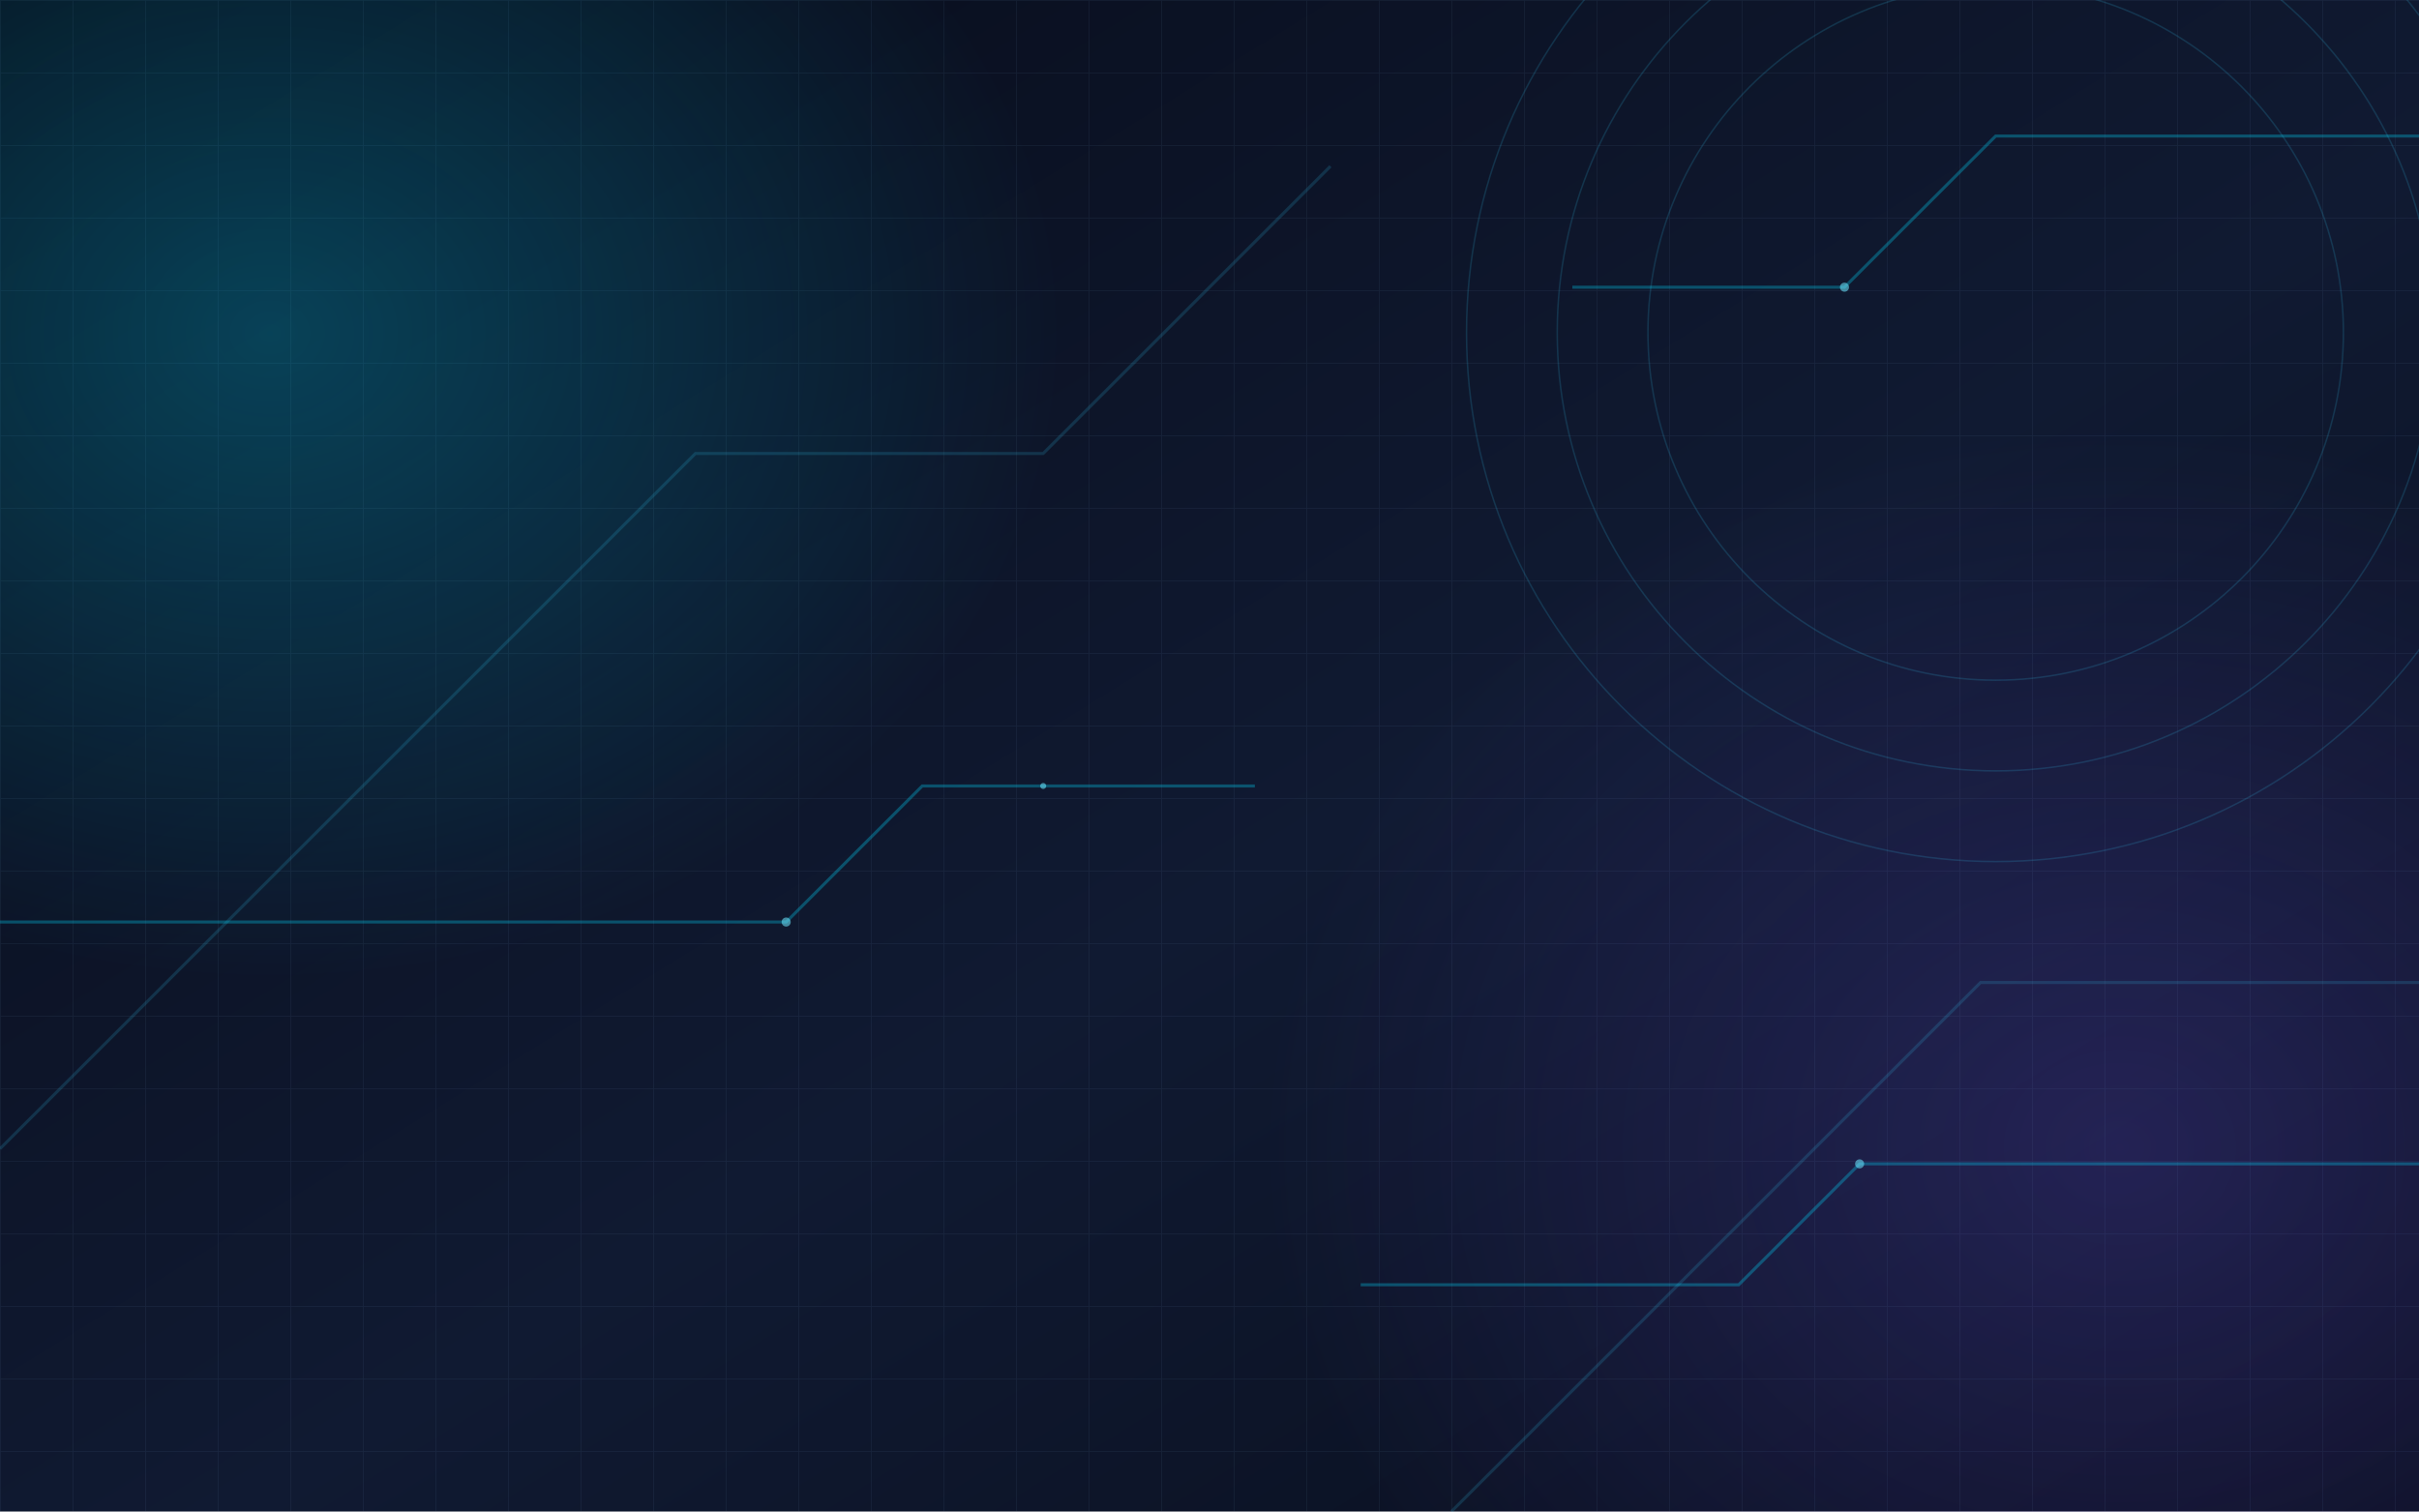
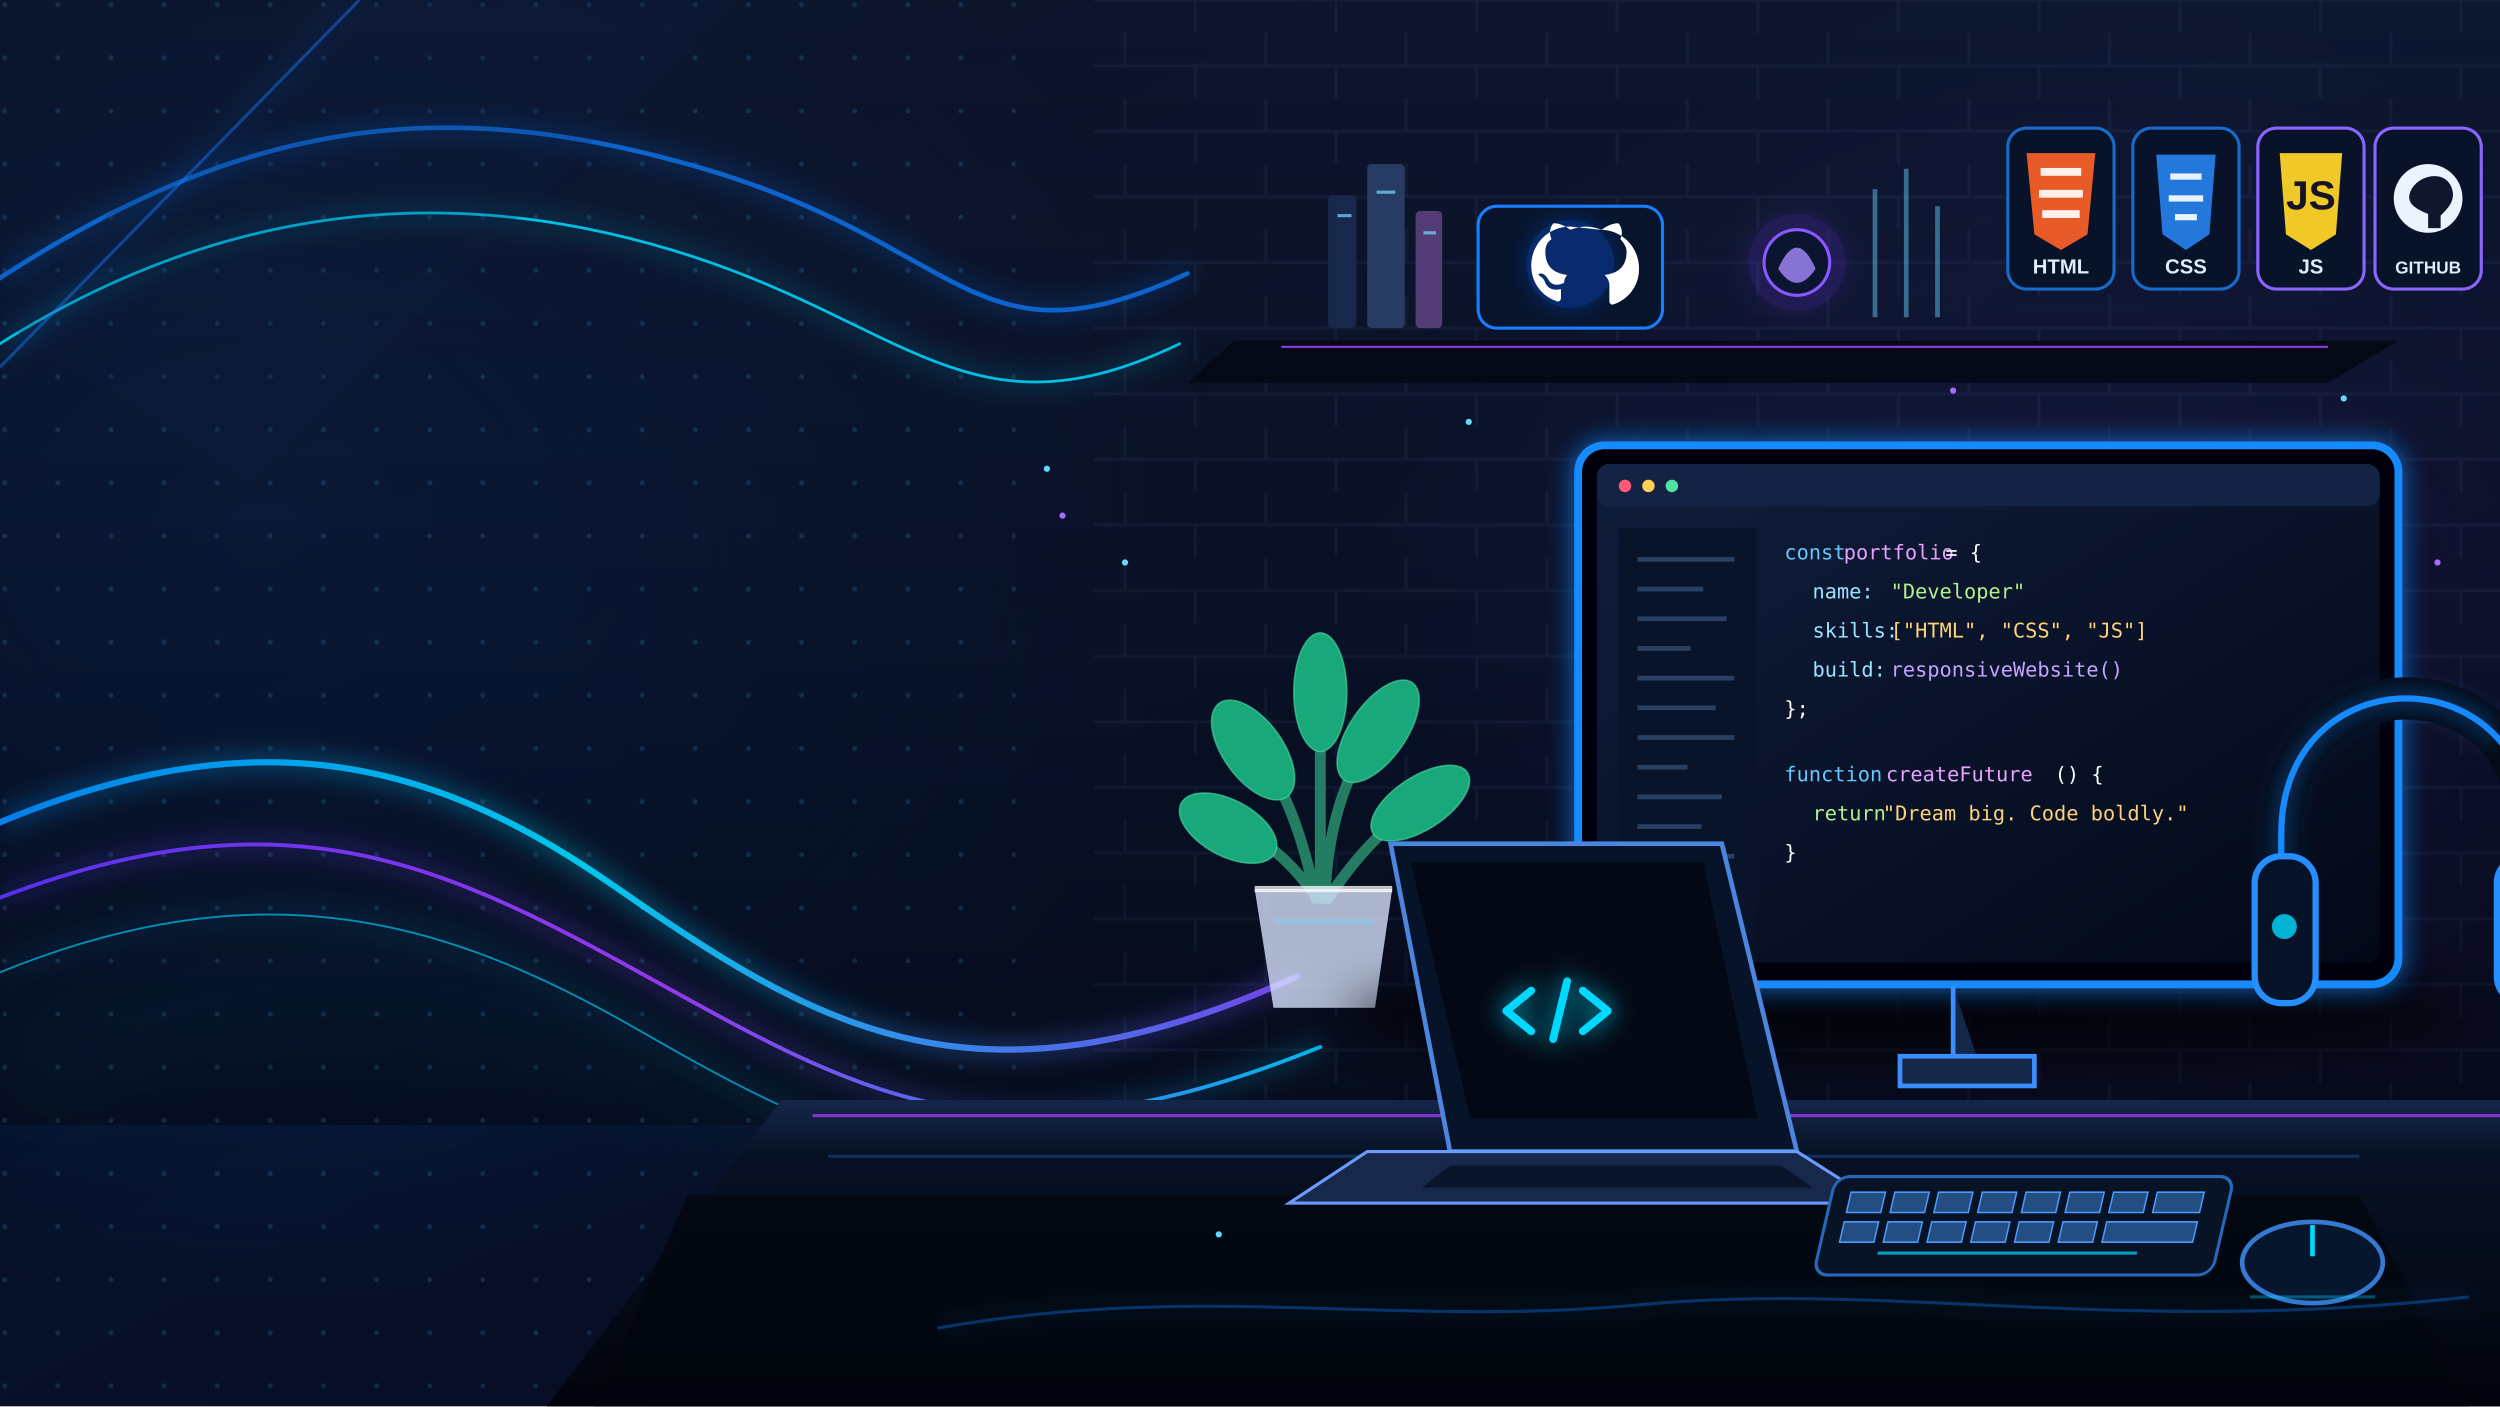
- <svg xmlns="http://www.w3.org/2000/svg" width="1600" height="1000" viewBox="0 0 1600 1000">
+ <svg xmlns="http://www.w3.org/2000/svg" width="1600" height="900" viewBox="0 0 1600 900">
  <defs>
-     <linearGradient id="b" x1="0" y1="0" x2="1" y2="1">
-       <stop stop-color="#070b18" />
-       <stop offset=".55" stop-color="#101a32" />
-       <stop offset="1" stop-color="#080d1b" />
-     </linearGradient>
-     <radialGradient id="c">
-       <stop stop-color="#00d9ff" stop-opacity=".25" />
-       <stop offset="1" stop-color="#00d9ff" stop-opacity="0" />
+     <linearGradient id="bg" x1="0" y1="0" x2="1" y2="1">
+       <stop stop-color="#030510" />
+       <stop offset=".48" stop-color="#071128" />
+       <stop offset="1" stop-color="#09051c" />
+     </linearGradient>
+     <linearGradient id="wall" x1="0" y1="0" x2="0" y2="1">
+       <stop stop-color="#101a34" />
+       <stop offset="1" stop-color="#050a18" />
+     </linearGradient>
+     <linearGradient id="desk" x1="0" y1="0" x2="0" y2="1">
+       <stop stop-color="#15264a" />
+       <stop offset=".18" stop-color="#071124" />
+       <stop offset="1" stop-color="#02040c" />
+     </linearGradient>
+     <linearGradient id="screen" x1="0" y1="0" x2="1" y2="1">
+       <stop stop-color="#101d3b" />
+       <stop offset="1" stop-color="#030817" />
+     </linearGradient>
+     <linearGradient id="blue" x1="0" y1="0" x2="1" y2="0">
+       <stop stop-color="#087bff" />
+       <stop offset=".5" stop-color="#00d9ff" />
+       <stop offset="1" stop-color="#7c4dff" />
+     </linearGradient>
+     <linearGradient id="purple" x1="0" y1="0" x2="1" y2="0">
+       <stop stop-color="#4f35ff" />
+       <stop offset=".55" stop-color="#a33bff" />
+       <stop offset="1" stop-color="#00c8ff" />
+     </linearGradient>
+     <radialGradient id="leftGlow">
+       <stop stop-color="#075dcb" stop-opacity=".32" />
+       <stop offset="1" stop-color="#075dcb" stop-opacity="0" />
    </radialGradient>
-     <radialGradient id="v">
-       <stop stop-color="#795cff" stop-opacity=".22" />
-       <stop offset="1" stop-color="#795cff" stop-opacity="0" />
+     <radialGradient id="violetGlow">
+       <stop stop-color="#8b35ff" stop-opacity=".25" />
+       <stop offset="1" stop-color="#8b35ff" stop-opacity="0" />
    </radialGradient>
-     <pattern id="g" width="48" height="48" patternUnits="userSpaceOnUse">
-       <path d="M48 0H0V48" fill="none" stroke="#7aa6d8" stroke-opacity=".09" />
+     <pattern id="bricks" width="90" height="42" patternUnits="userSpaceOnUse">
+       <path d="M0 0H90M0 42H90M45 0V21M0 21V42M90 21V42" fill="none" stroke="#91b9ff" stroke-opacity=".055" stroke-width="2" />
    </pattern>
+     <pattern id="dots" width="34" height="34" patternUnits="userSpaceOnUse">
+       <circle cx="3" cy="3" r="1.6" fill="#45baff" opacity=".3" />
+     </pattern>
+     <filter id="glow" x="-60%" y="-60%" width="220%" height="220%">
+       <feGaussianBlur stdDeviation="8" result="b" />
+       <feMerge>
+         <feMergeNode in="b" />
+         <feMergeNode in="SourceGraphic" />
+       </feMerge>
+     </filter>
+     <filter id="soft" x="-40%" y="-40%" width="180%" height="180%">
+       <feGaussianBlur stdDeviation="30" />
+     </filter>
+     <filter id="shadow" x="-30%" y="-30%" width="160%" height="180%">
+       <feGaussianBlur stdDeviation="15" />
+     </filter>
  </defs>
-   <rect width="1600" height="1000" fill="url(#b)" />
-   <rect width="1600" height="1000" fill="url(#g)" />
-   <ellipse cx="180" cy="220" rx="520" ry="430" fill="url(#c)" />
-   <ellipse cx="1400" cy="760" rx="560" ry="480" fill="url(#v)" />
-   <g fill="none" stroke="#36cfff" stroke-opacity=".16">
-     <circle cx="1320" cy="220" r="230" />
-     <circle cx="1320" cy="220" r="290" />
-     <circle cx="1320" cy="220" r="350" />
-     <path d="M0 760L460 300h230l190-190M960 1000l350-350h290" stroke-width="2" />
-   </g>
-   <g fill="none" stroke="#00d9ff" stroke-opacity=".3" stroke-width="2">
-     <path d="M0 610H520l90-90h220M1040 190h180l100-100h280M900 850h250l80-80h370" />
-   </g>
-   <g fill="#6ce7ff" opacity=".55">
-     <circle cx="520" cy="610" r="3" />
-     <circle cx="1220" cy="190" r="3" />
-     <circle cx="1230" cy="770" r="3" />
-     <circle cx="690" cy="520" r="2" />
+   <rect width="1600" height="900" fill="url(#bg)" />
+   <ellipse cx="170" cy="340" rx="610" ry="500" fill="url(#leftGlow)" />
+   <ellipse cx="1330" cy="390" rx="480" ry="390" fill="url(#violetGlow)" />
+   <path d="M0 0H1600V720H0Z" fill="url(#wall)" opacity=".68" />
+   <path d="M700 0H1600V720H700Z" fill="url(#bricks)" />
+   <path d="M0 0H650V900H0Z" fill="url(#dots)" opacity=".55" />
+   <g fill="none" stroke-linecap="round" filter="url(#glow)">
+     <path d="M-80 235C120 80 260 55 440 105S620 240 760 175" stroke="#087bff" stroke-width="3" opacity=".72" />
+     <path d="M-70 270C110 125 280 115 430 160S620 285 755 220" stroke="#00d9ff" stroke-width="1.8" opacity=".85" />
+     <path d="M-80 565C130 450 260 475 390 565S620 720 830 625" stroke="url(#blue)" stroke-width="4" opacity=".88" />
+     <path d="M-80 610C150 495 260 540 405 620S635 755 845 670" stroke="url(#purple)" stroke-width="2.5" opacity=".9" />
+     <path d="M-50 645C150 545 280 585 410 660S640 780 810 715" stroke="#00cfff" stroke-width="1.2" opacity=".65" />
+   </g>
+   <path d="M0 690C190 595 315 620 450 690S650 815 860 730" fill="none" stroke="#00bfff" stroke-width="18" opacity=".1" filter="url(#soft)" />
+   <path d="M0 205L210 0H470L160 310" fill="#0b1d42" opacity=".18" />
+   <path d="M0 235L230 0" stroke="#157bff" stroke-width="2" opacity=".45" filter="url(#glow)" />
+   <path d="M790 218H1535L1490 245H760Z" fill="#030712" opacity=".85" />
+   <path d="M780 215H1530" stroke="#168bff" stroke-width="5" filter="url(#glow)" />
+   <path d="M820 222H1490" stroke="#a345ff" stroke-width="1.5" opacity=".8" />
+   <rect x="850" y="125" width="18" height="85" rx="3" fill="#17284c" />
+   <rect x="875" y="105" width="24" height="105" rx="3" fill="#283b62" />
+   <rect x="906" y="135" width="17" height="75" rx="3" fill="#543d76" />
+   <path d="M856 138H865M881 123H893M911 149H919" stroke="#70dfff" stroke-width="2" opacity=".7" />
+   <rect x="946" y="132" width="118" height="78" rx="12" fill="#07142b" stroke="#187dff" stroke-width="2" />
+   <circle cx="1005" cy="169" r="28" fill="#075cff" opacity=".32" filter="url(#glow)" />
+   <path d="M1005 145c-14 0-25 11-25 25 0 11 7 20 17 23 1 0 2-1 2-2v-6c-8 2-10-4-10-4-1-3-3-4-3-4-3-2 0-2 0-2 3 0 5 4 5 4 3 5 8 3 10 2 0-2 1-4 2-5-7-1-14-4-14-15 0-3 1-6 4-8-1-2-2-6 1-10 0 0 4-1 11 4 3-1 7-2 10-2s7 1 10 2c7-5 11-4 11-4 3 4 2 8 1 10 2 2 4 5 4 8 0 11-7 14-14 15 2 2 3 4 3 7v10c0 1 1 2 2 2 10-3 17-12 17-23 0-14-11-25-25-25Z" fill="#fff" />
+   <circle cx="1150" cy="168" r="31" fill="#7c3dff" opacity=".18" filter="url(#glow)" />
+   <circle cx="1150" cy="168" r="21" fill="#0c1530" stroke="#8b57ff" stroke-width="2" />
+   <path d="M1138 172Q1150 145 1162 172Q1150 190 1138 172Z" fill="#a68bff" opacity=".8" />
+   <path d="M1200 203V121M1220 203V108M1240 203V132" stroke="#67d8ff" stroke-width="3" opacity=".45" />
+   <g transform="translate(1285 82)">
+     <rect width="68" height="103" rx="12" fill="#081329" stroke="#176bca" stroke-width="2" />
+     <path d="M12 16H56L51 68L34 78L17 68Z" fill="#e85b28" />
+     <path d="M21 28H47M20 42H48M22 55H46" stroke="#fff" stroke-width="5" opacity=".9" />
+     <text x="34" y="93" text-anchor="middle" fill="#dceeff" font-size="13" font-family="Arial" font-weight="700">HTML</text>
+   </g>
+   <g transform="translate(1365 82)">
+     <rect width="68" height="103" rx="12" fill="#081329" stroke="#176bca" stroke-width="2" />
+     <path d="M15 17H53L49 68L34 78L19 68Z" fill="#2478dc" />
+     <path d="M24 31H44M23 45H45M27 57H41" stroke="#fff" stroke-width="4" opacity=".9" />
+     <text x="34" y="93" text-anchor="middle" fill="#dceeff" font-size="13" font-family="Arial" font-weight="700">CSS</text>
+   </g>
+   <g transform="translate(1445 82)">
+     <rect width="68" height="103" rx="12" fill="#081329" stroke="#8a65ff" stroke-width="2" />
+     <path d="M14 16H54L50 68L34 78L18 68Z" fill="#f0c928" />
+     <text x="34" y="52" text-anchor="middle" fill="#161323" font-size="26" font-family="Arial" font-weight="900">JS</text>
+     <text x="34" y="93" text-anchor="middle" fill="#dceeff" font-size="13" font-family="Arial" font-weight="700">JS</text>
+   </g>
+   <g transform="translate(1520 82)">
+     <rect width="68" height="103" rx="12" fill="#081329" stroke="#8a65ff" stroke-width="2" />
+     <circle cx="34" cy="45" r="22" fill="#eaf4ff" />
+     <path d="M22 43c2-12 22-18 27-5 3 8-2 13-7 18v8h-8v-9c-7-3-13-6-12-12Z" fill="#10172c" />
+     <text x="34" y="93" text-anchor="middle" fill="#dceeff" font-size="11" font-family="Arial" font-weight="700">GITHUB</text>
+   </g>
+   <g transform="translate(790 425)">
+     <path d="M52 150Q40 90 15 55M58 150Q60 85 91 42M53 150Q25 110 -5 105M60 150Q90 105 120 90M55 150Q55 65 55 15" fill="none" stroke="#247d63" stroke-width="7" stroke-linecap="round" />
+     <g fill="#19a879" stroke="#52e5b0" stroke-opacity=".55">
+       <ellipse cx="12" cy="55" rx="19" ry="37" transform="rotate(-36 12 55)" />
+       <ellipse cx="92" cy="43" rx="18" ry="38" transform="rotate(35 92 43)" />
+       <ellipse cx="-4" cy="105" rx="18" ry="34" transform="rotate(-62 -4 105)" />
+       <ellipse cx="119" cy="89" rx="17" ry="36" transform="rotate(57 119 89)" />
+       <ellipse cx="55" cy="18" rx="17" ry="38" />
+     </g>
+     <path d="M13 144H101L90 220H25Z" fill="#d8e6ff" opacity=".78" />
+     <path d="M13 144H101" stroke="#fff" stroke-opacity=".75" stroke-width="4" />
+     <path d="M26 165H89" stroke="#78cfff" stroke-width="3" opacity=".45" />
+   </g>
+   <ellipse cx="1220" cy="650" rx="360" ry="32" fill="#000" opacity=".65" filter="url(#shadow)" />
+   <rect x="1010" y="285" width="525" height="345" rx="17" fill="#020611" stroke="#148bff" stroke-width="5" filter="url(#glow)" />
+   <rect x="1022" y="297" width="501" height="319" rx="8" fill="url(#screen)" />
+   <rect x="1022" y="297" width="501" height="27" rx="8" fill="#142344" />
+   <circle cx="1040" cy="311" r="4" fill="#ff5b79" />
+   <circle cx="1055" cy="311" r="4" fill="#ffcf58" />
+   <circle cx="1070" cy="311" r="4" fill="#4fe3a1" />
+   <rect x="1036" y="338" width="88" height="265" fill="#09142b" />
+   <g stroke="#45658f" stroke-width="3" opacity=".55">
+     <path d="M1048 358H1110M1048 377H1090M1048 396H1105M1048 415H1082M1048 434H1110M1048 453H1098M1048 472H1110M1048 491H1080M1048 510H1102M1048 529H1089M1048 548H1110M1048 567H1098" />
+   </g>
+   <g font-family="Consolas,monospace" font-size="13">
+     <text x="1142" y="358" fill="#67c9ff">const</text>
+     <text x="1180" y="358" fill="#e9a2ff"> portfolio</text>
+     <text x="1245" y="358" fill="#fff"> = {</text>
+     <text x="1160" y="383" fill="#9be6ff">name:</text>
+     <text x="1210" y="383" fill="#b4f28d"> "Developer"</text>
+     <text x="1160" y="408" fill="#9be6ff">skills:</text>
+     <text x="1210" y="408" fill="#ffd479"> ["HTML", "CSS", "JS"]</text>
+     <text x="1160" y="433" fill="#9be6ff">build:</text>
+     <text x="1210" y="433" fill="#c5a5ff"> responsiveWebsite()</text>
+     <text x="1142" y="458" fill="#fff">};</text>
+     <text x="1142" y="500" fill="#67c9ff">function</text>
+     <text x="1207" y="500" fill="#e9a2ff"> createFuture</text>
+     <text x="1315" y="500" fill="#fff">() {</text>
+     <text x="1160" y="525" fill="#b4f28d">return</text>
+     <text x="1205" y="525" fill="#ffd479"> "Dream big. Code boldly."</text>
+     <text x="1142" y="550" fill="#fff">}</text>
+   </g>
+   <path d="M1250 631V676H1302V695H1216V676H1265" fill="#15284a" stroke="#3c8dff" stroke-width="3" />
+   <path d="M500 704H1600V900H350Z" fill="url(#desk)" />
+   <path d="M500 704H1600" stroke="#168bff" stroke-width="5" filter="url(#glow)" />
+   <path d="M520 714H1600" stroke="#a13dff" stroke-width="2" opacity=".75" />
+   <path d="M380 900L440 765H1510L1580 900Z" fill="#02050d" opacity=".72" />
+   <path d="M530 740H1510" stroke="#1c70c9" stroke-width="2" opacity=".35" />
+   <g>
+     <path d="M890 540H1102L1150 737H928Z" fill="#071329" stroke="#4c85dd" stroke-width="3" />
+     <path d="M903 552H1090L1125 716H941Z" fill="#030914" />
+     <path d="M980 634l-16 13 16 13M1013 634l16 13-16 13M1003 628l-9 37" fill="none" stroke="#00d9ff" stroke-width="5" stroke-linecap="round" stroke-linejoin="round" filter="url(#glow)" />
+     <path d="M875 737H1150L1202 770H825Z" fill="#17284a" stroke="#6a9cff" stroke-width="2" />
+     <path d="M928 746H1140L1160 760H910Z" fill="#0a142a" />
+     <path d="M825 770H1202" stroke="#00d9ff" stroke-width="3" filter="url(#glow)" />
+   </g>
+   <g transform="translate(1175 753) skewX(-13)">
+     <rect width="255" height="63" rx="9" fill="#091326" stroke="#2469bb" stroke-width="2" />
+     <g fill="#244d82" stroke="#4a9bff" stroke-width="1">
+       <path d="M12 10h22v13H12zM40 10h22v13H40zM68 10h22v13H68zM96 10h22v13H96zM124 10h22v13H124zM152 10h22v13H152zM180 10h22v13H180zM208 10h30v13h-30z" />
+       <path d="M12 29h22v13H12zM40 29h22v13H40zM68 29h22v13H68zM96 29h22v13H96zM124 29h22v13H124zM152 29h22v13h-22zM180 29h58v13h-58z" />
+     </g>
+     <path d="M38 49H204" stroke="#00d9ff" stroke-width="2" opacity=".7" />
+   </g>
+   <g transform="translate(1450 430)">
+     <path d="M10 145V104C10-12 170-12 170 104V145" fill="none" stroke="#050915" stroke-width="27" stroke-linecap="round" />
+     <path d="M10 145V104C10-12 170-12 170 104V145" fill="none" stroke="#168bff" stroke-width="4" filter="url(#glow)" />
+     <rect x="-7" y="118" width="39" height="94" rx="17" fill="#071329" stroke="#258fff" stroke-width="4" />
+     <rect x="148" y="118" width="39" height="94" rx="17" fill="#071329" stroke="#258fff" stroke-width="4" />
+     <circle cx="12" cy="163" r="8" fill="#00d9ff" opacity=".8" />
+     <circle cx="168" cy="163" r="8" fill="#a34dff" opacity=".85" />
+   </g>
+   <ellipse cx="1480" cy="808" rx="45" ry="26" fill="#07152d" stroke="#3679d0" stroke-width="3" />
+   <path d="M1480 784V804" stroke="#00d9ff" stroke-width="3" />
+   <path d="M1440 830H1520" stroke="#00d9ff" stroke-width="2" opacity=".35" />
+   <path d="M600 850C770 820 890 850 1050 835S1360 855 1580 830" fill="none" stroke="#0e6bd5" stroke-width="2" opacity=".45" filter="url(#glow)" />
+   <g fill="#64d9ff">
+     <circle cx="670" cy="300" r="2" />
+     <circle cx="720" cy="360" r="2" />
+     <circle cx="1500" cy="255" r="2" />
+     <circle cx="940" cy="270" r="2" />
+     <circle cx="780" cy="790" r="2" />
+   </g>
+   <g fill="#a66cff">
+     <circle cx="680" cy="330" r="2" />
+     <circle cx="1250" cy="250" r="2" />
+     <circle cx="1560" cy="360" r="2" />
  </g>
</svg>
